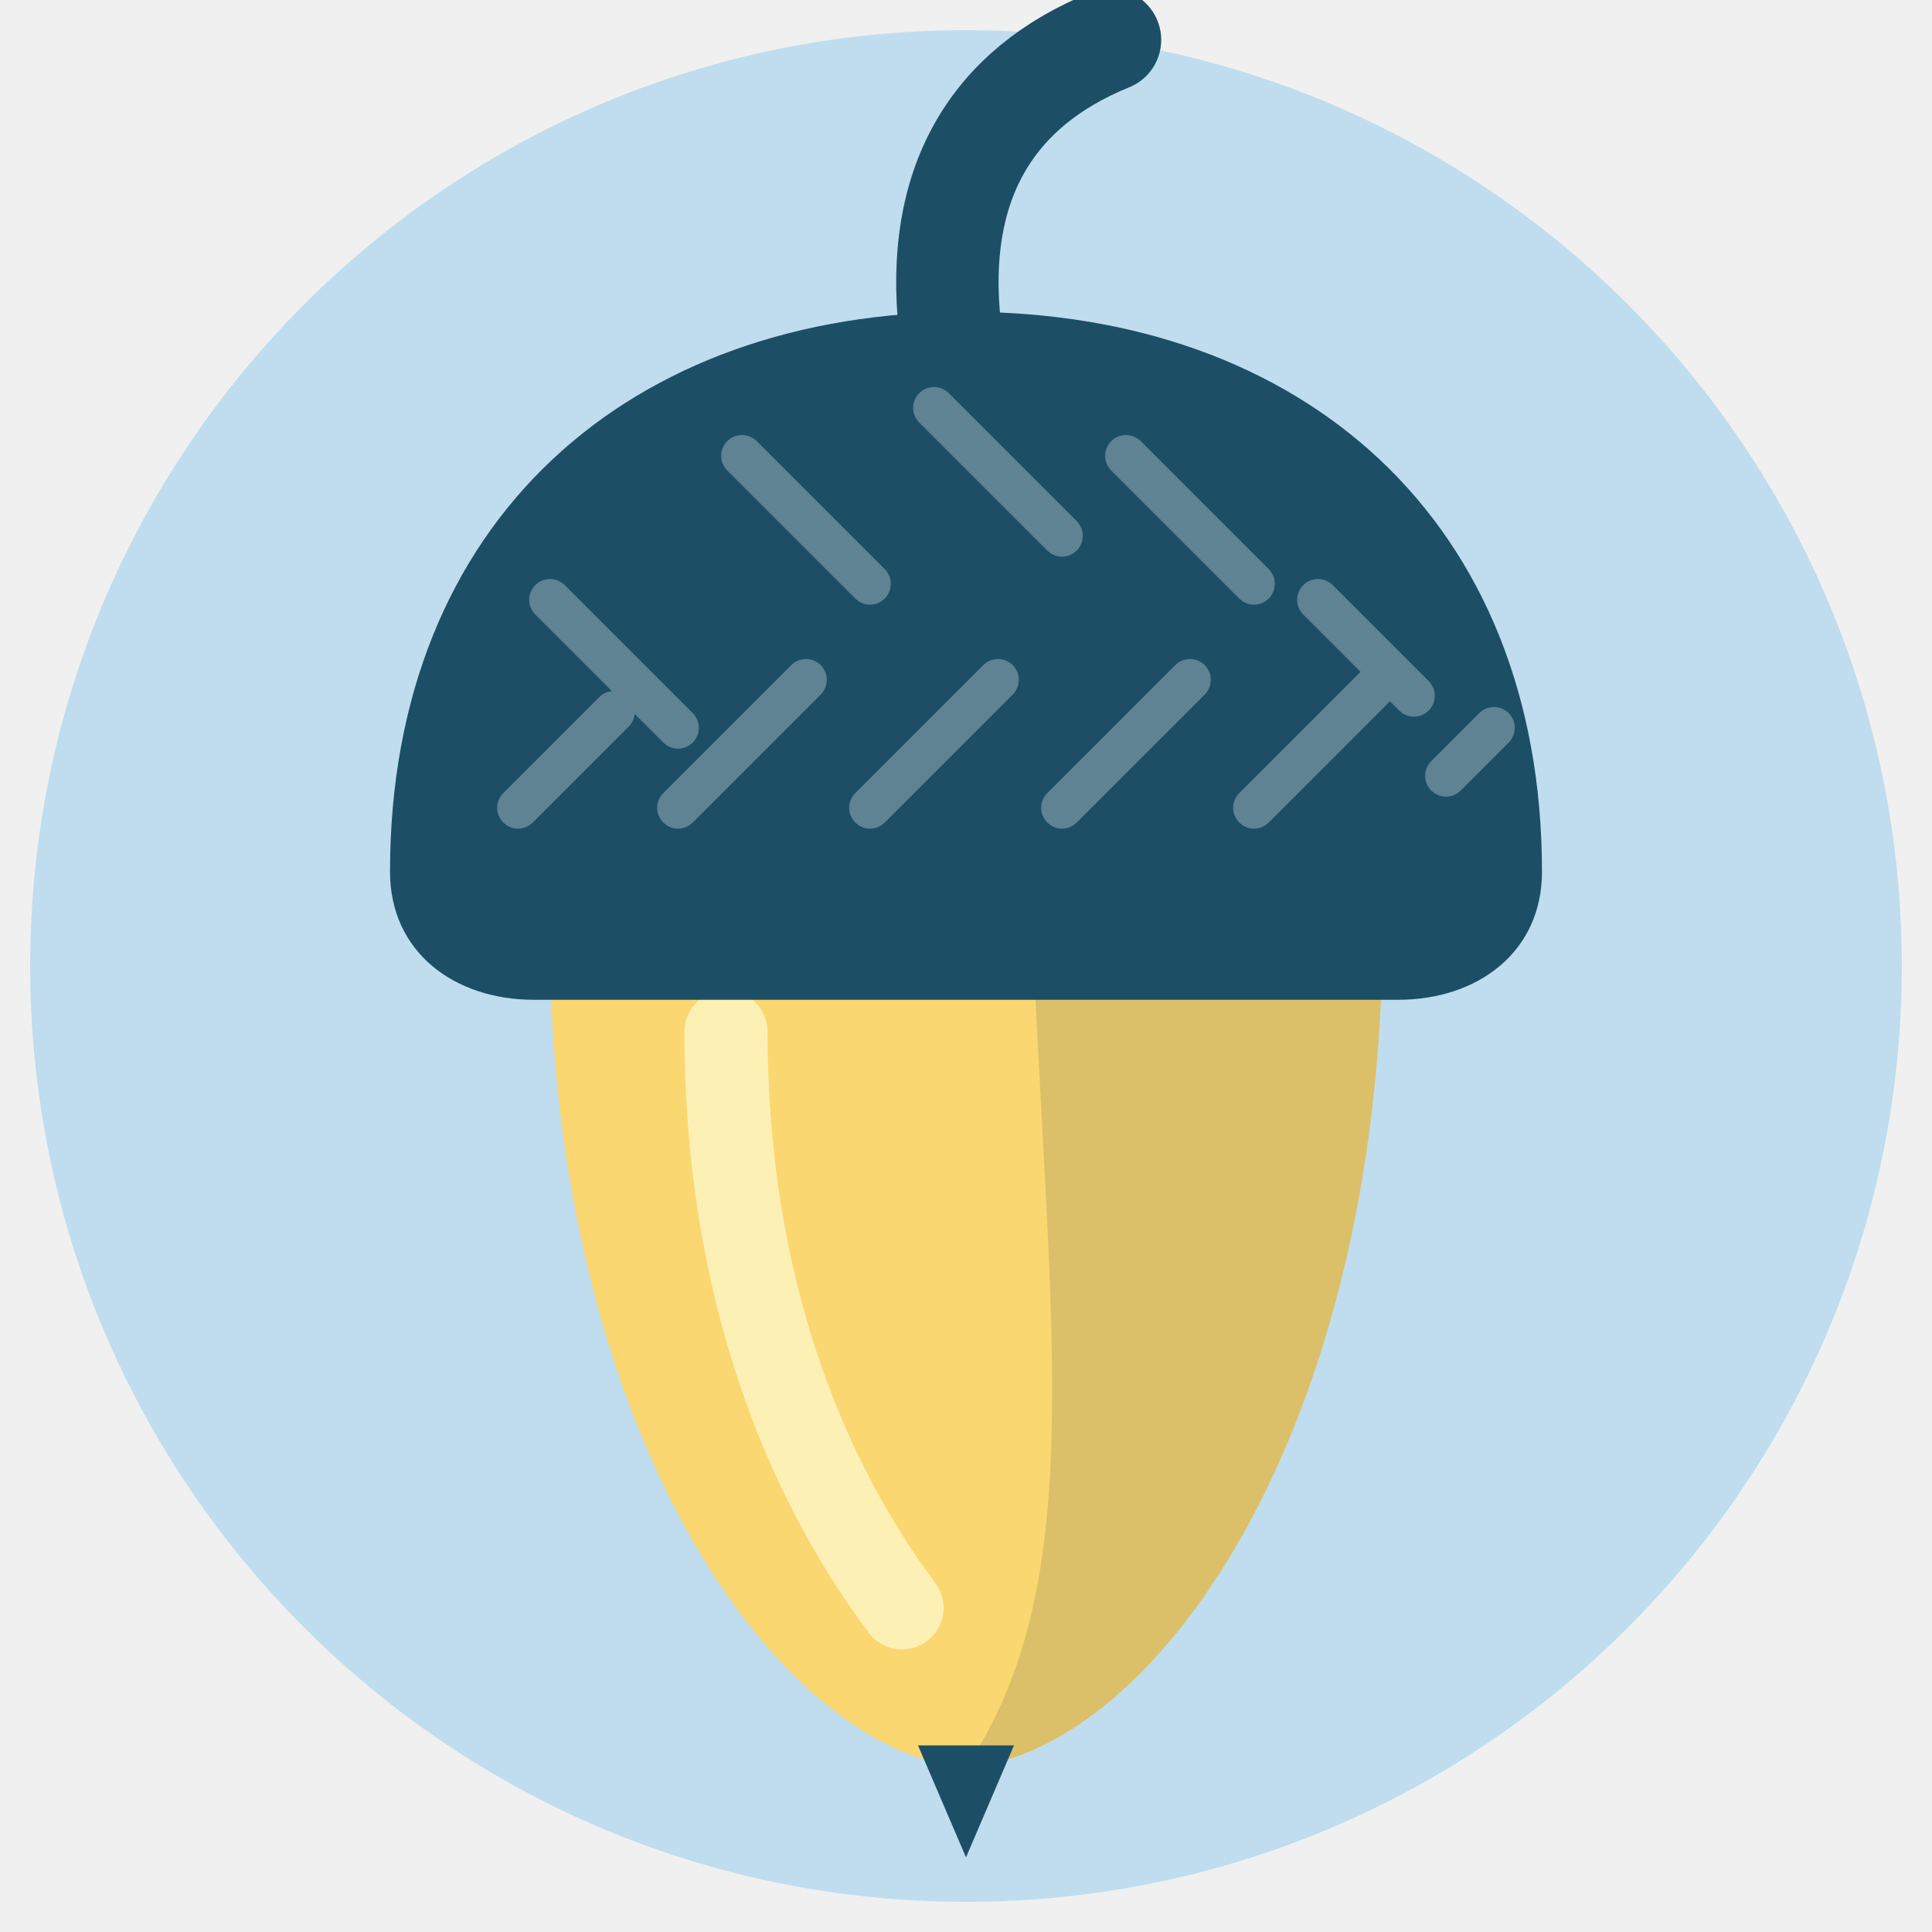
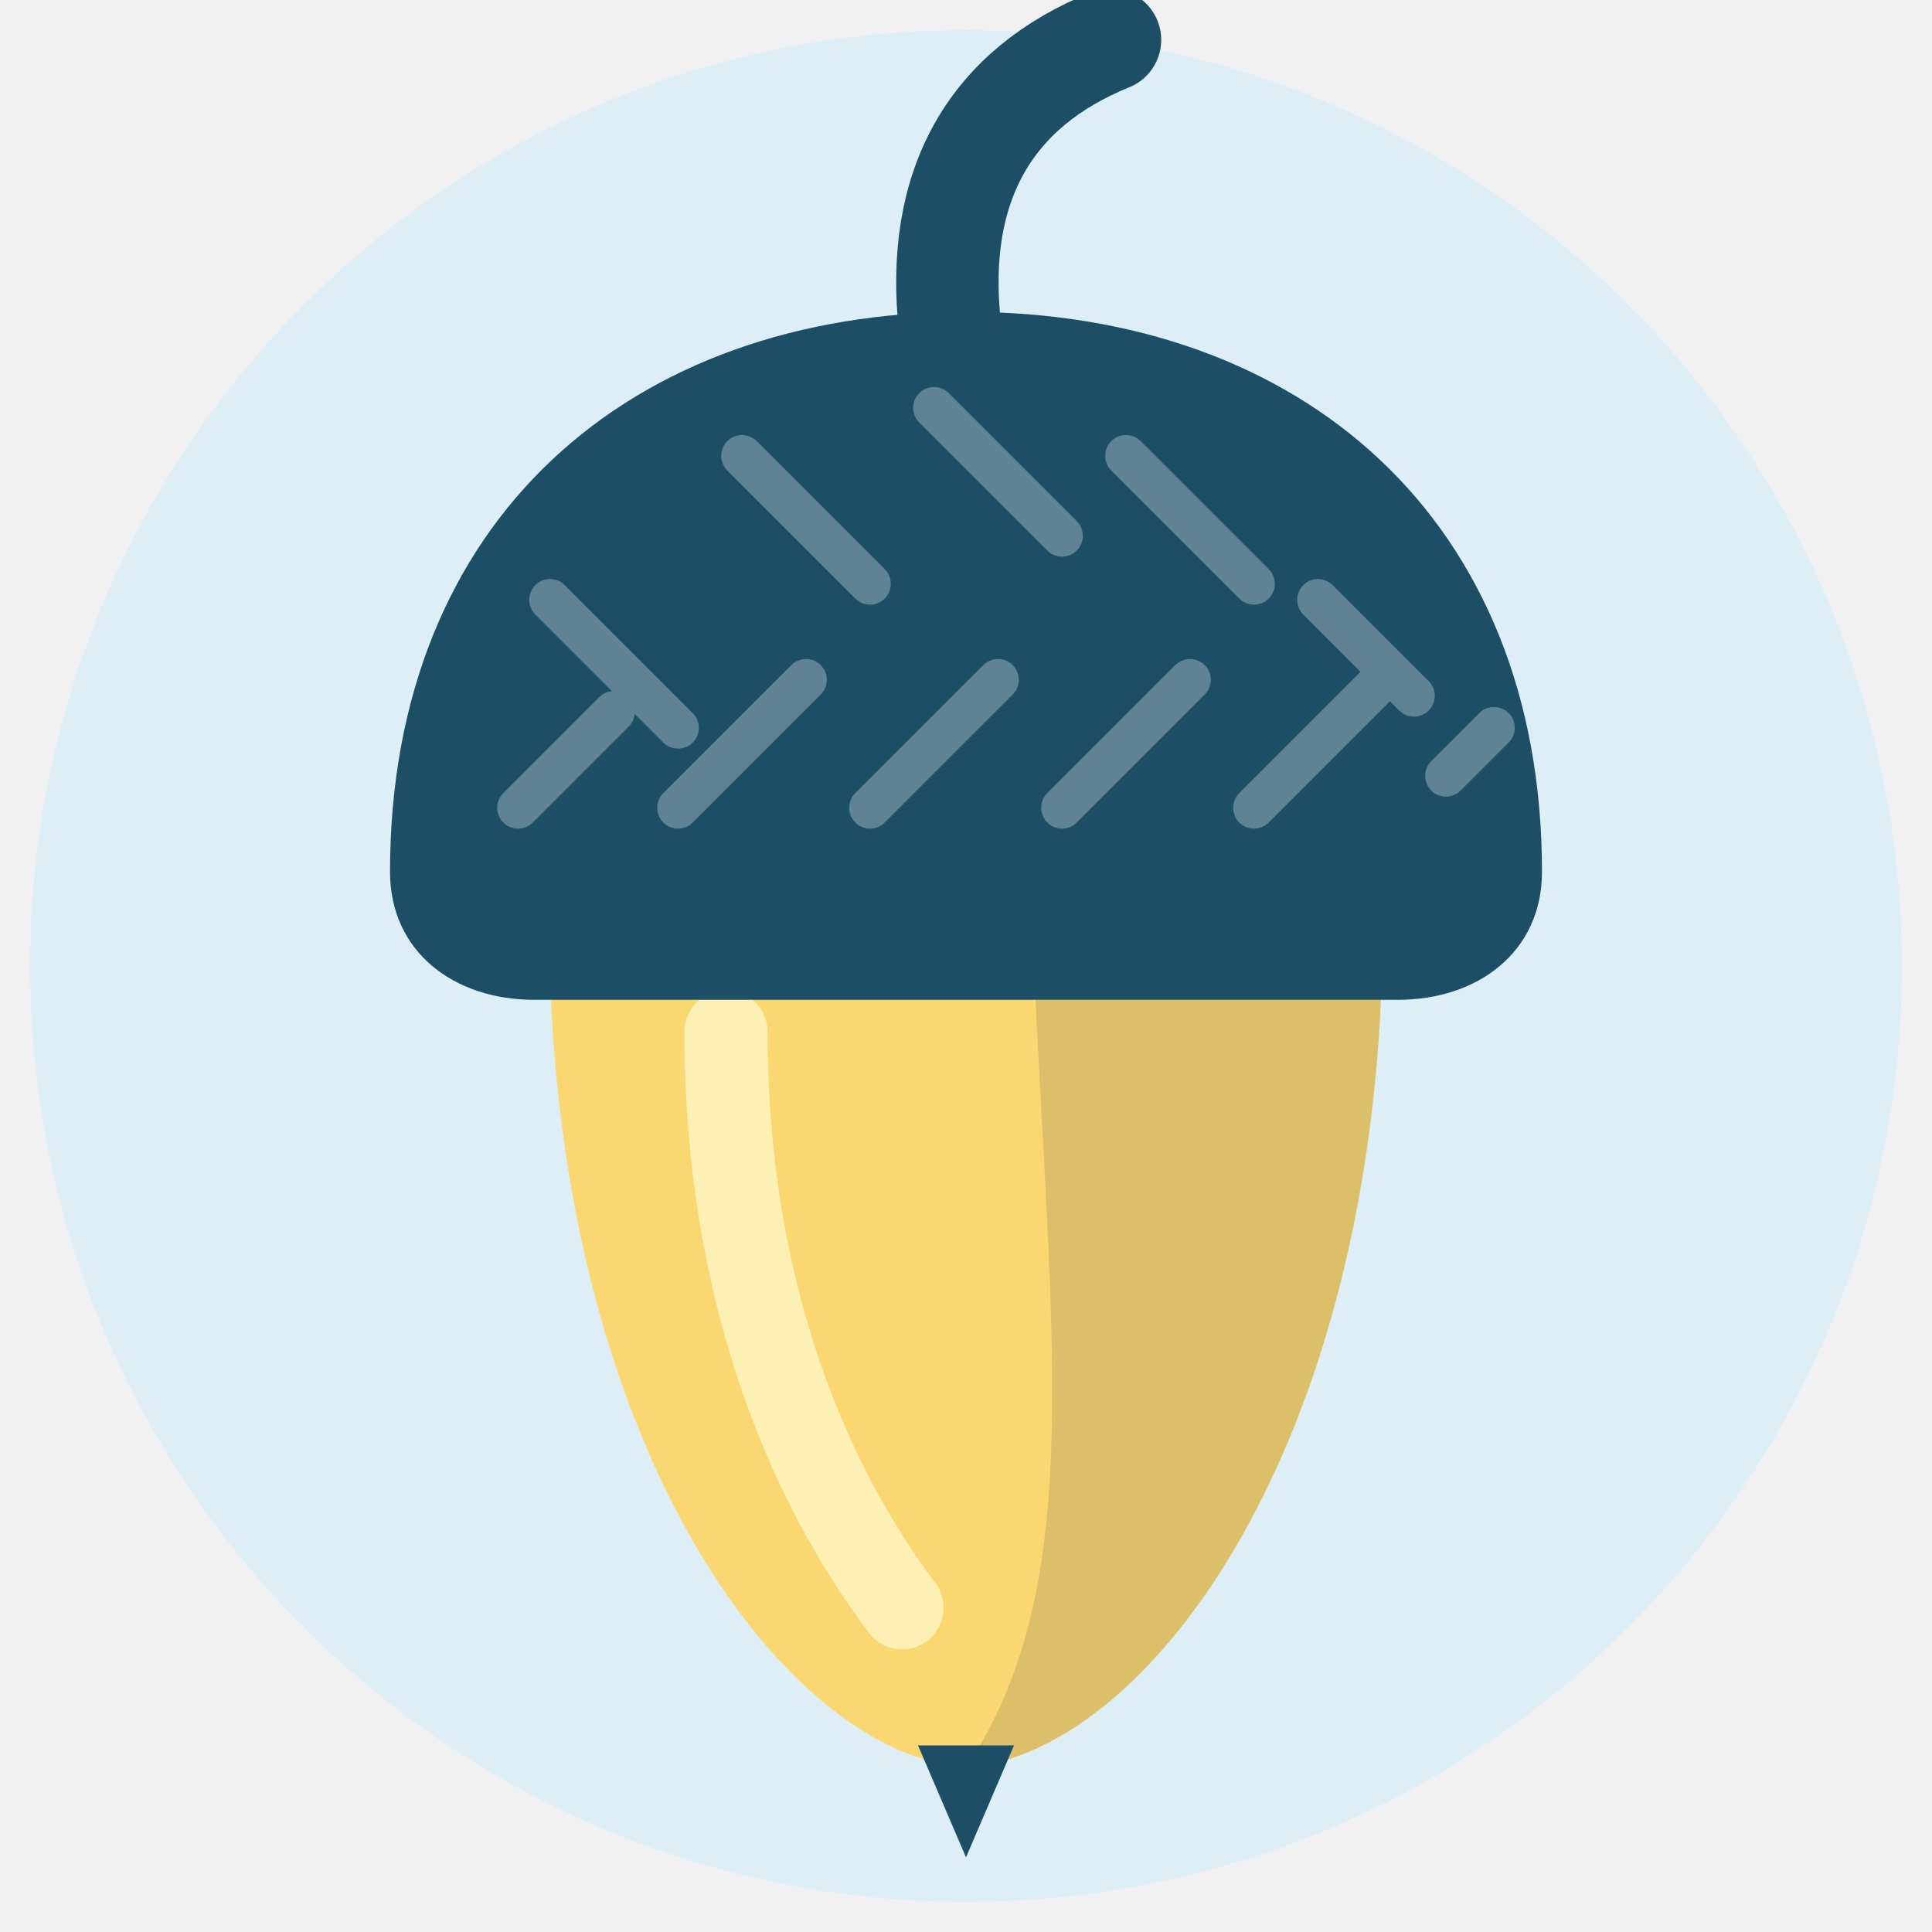
<svg xmlns="http://www.w3.org/2000/svg" viewBox="0 0 64 64">
-   <circle cx="32" cy="32" r="31" fill="#BFDDEE" />
+   <circle cx="32" cy="32" r="31" fill="#DDEEF6" />
  <g transform="translate(32 31) scale(1.06) translate(-32 -33)">
    <path d="M19 31C18.5 48 26 58.5 32 59C38 58.5 45.5 48 45 31Z" fill="#FAD771" />
    <path d="M34 31C34.5 45 36 53 32 59C38 58.5 45.5 48 45 31Z" fill="#22333B" fill-opacity=".14" />
    <path d="M24.5 36C24.5 44 27 50 30 54" fill="none" stroke="#FCF0B4" stroke-width="2.6" stroke-linecap="round" />
    <path d="M30.5 58.3L32 61.8L33.5 58.3Z" fill="#1C4F66" />
    <path d="M14 31C14 20 21.5 13.5 32 13.5S50 20 50 31C50 33.5 48 35 45.5 35H18.5C16 35 14 33.5 14 31Z" fill="#1C4F66" />
    <path d="M19 22.5l4 4M25 18l4 4M31 16.5l4 4M37 18l4 4M43 22.5l3 3M18 29l3-3M23 29l4-4M29 29l4-4M35 29l4-4M41 29l4-4M47 28l1.5-1.5" stroke="#FFFFFF" stroke-opacity=".3" stroke-width="1.3" stroke-linecap="round" />
    <path d="M31.5 14C31 9.5 32.8 6.5 36.5 5" fill="none" stroke="#1C4F66" stroke-width="3.2" stroke-linecap="round" />
  </g>
</svg>
